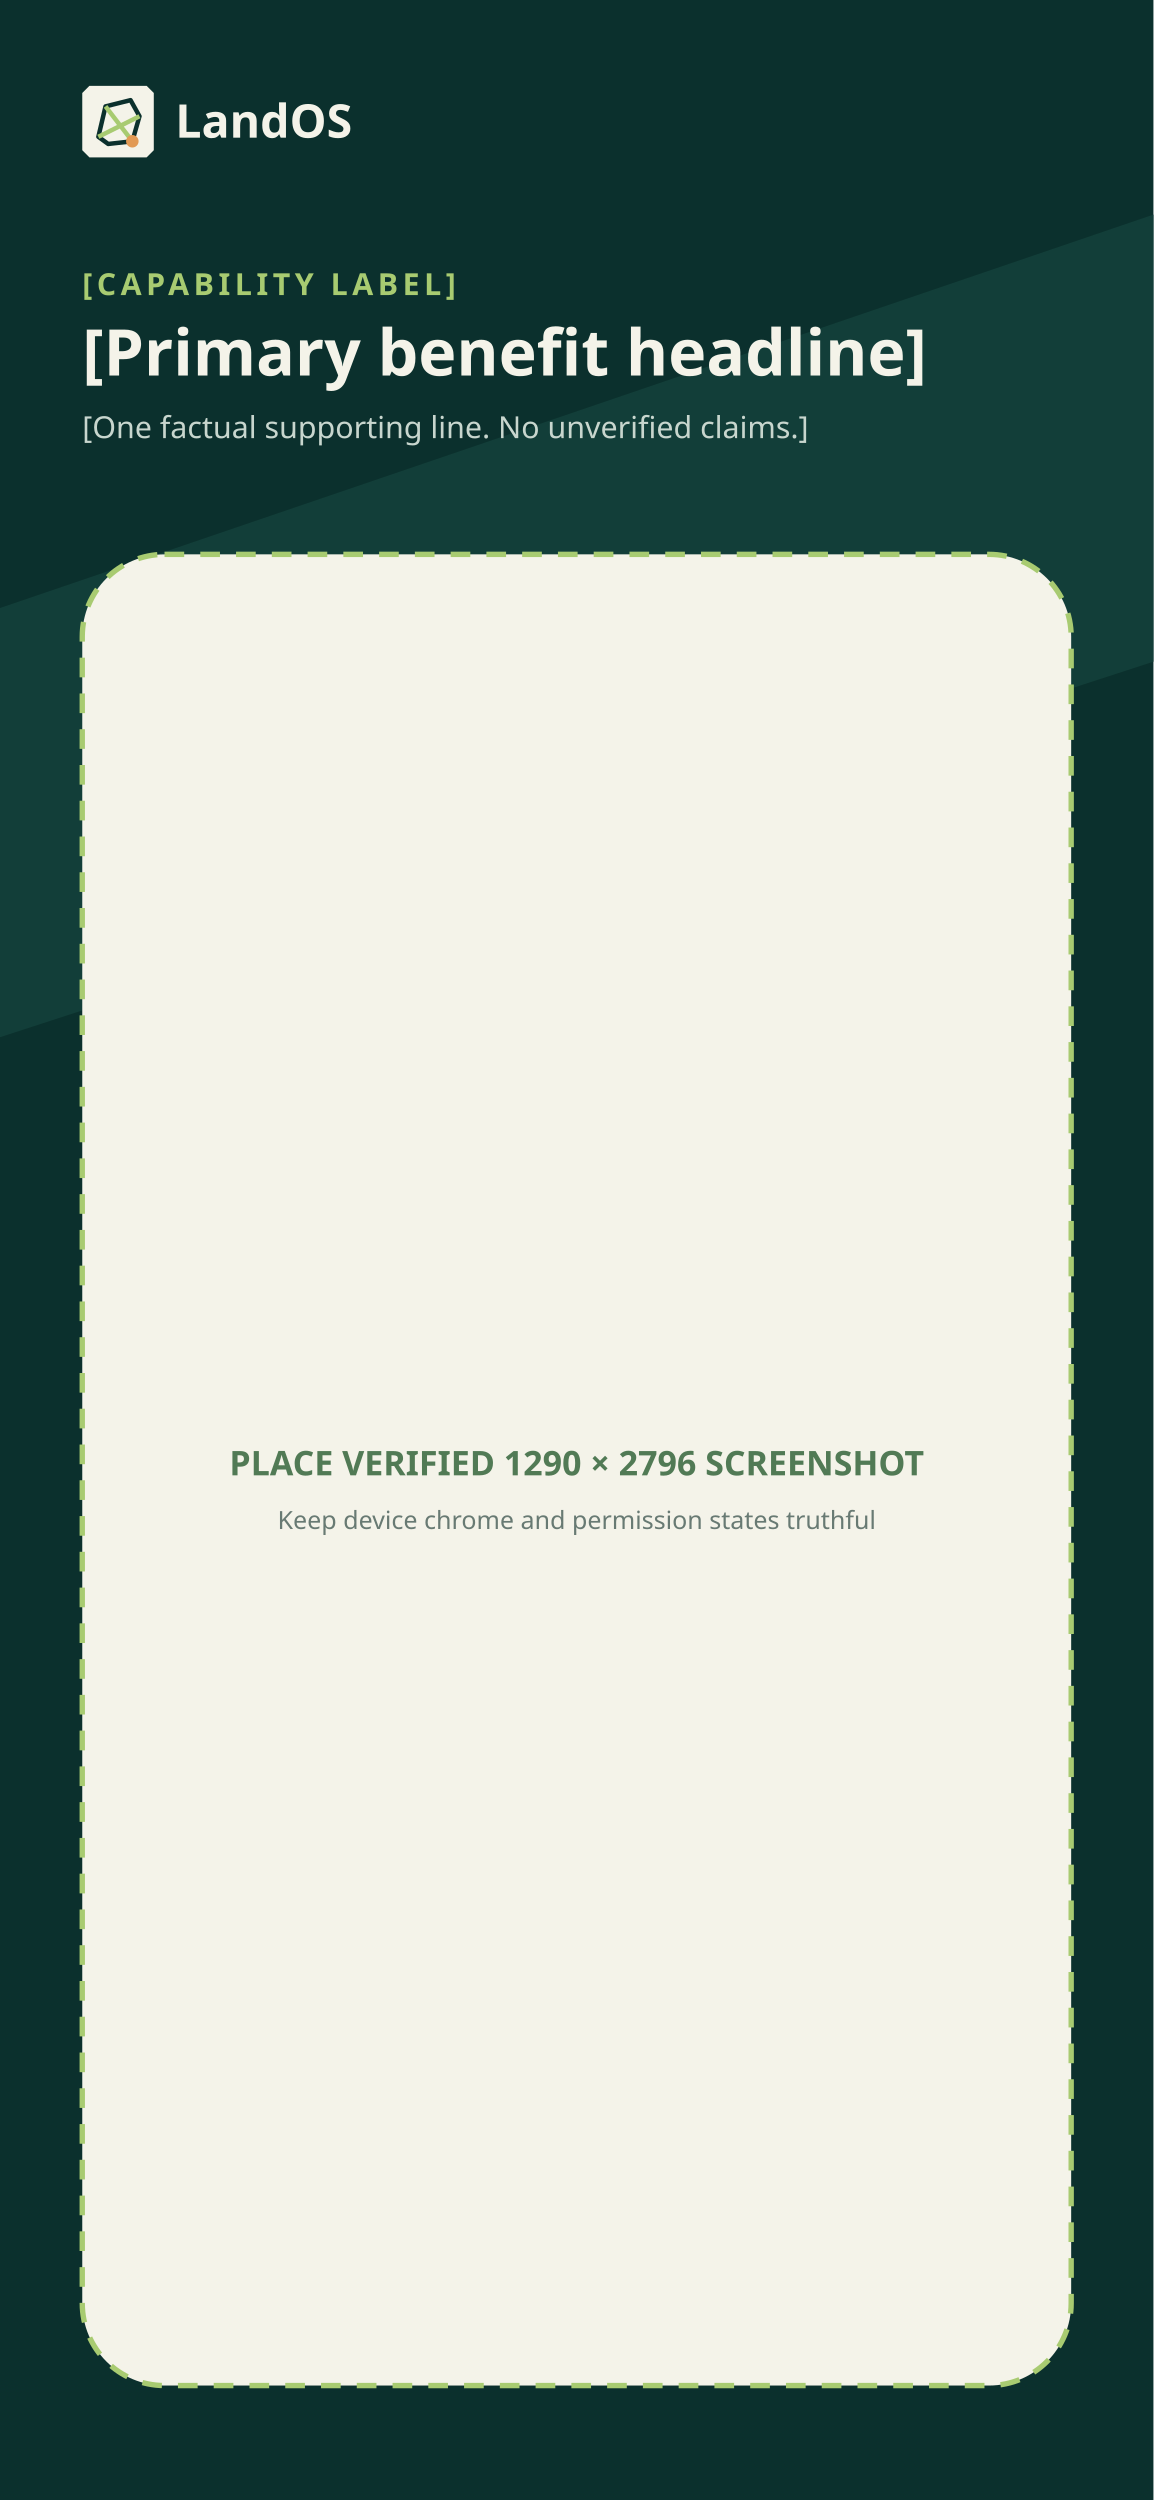
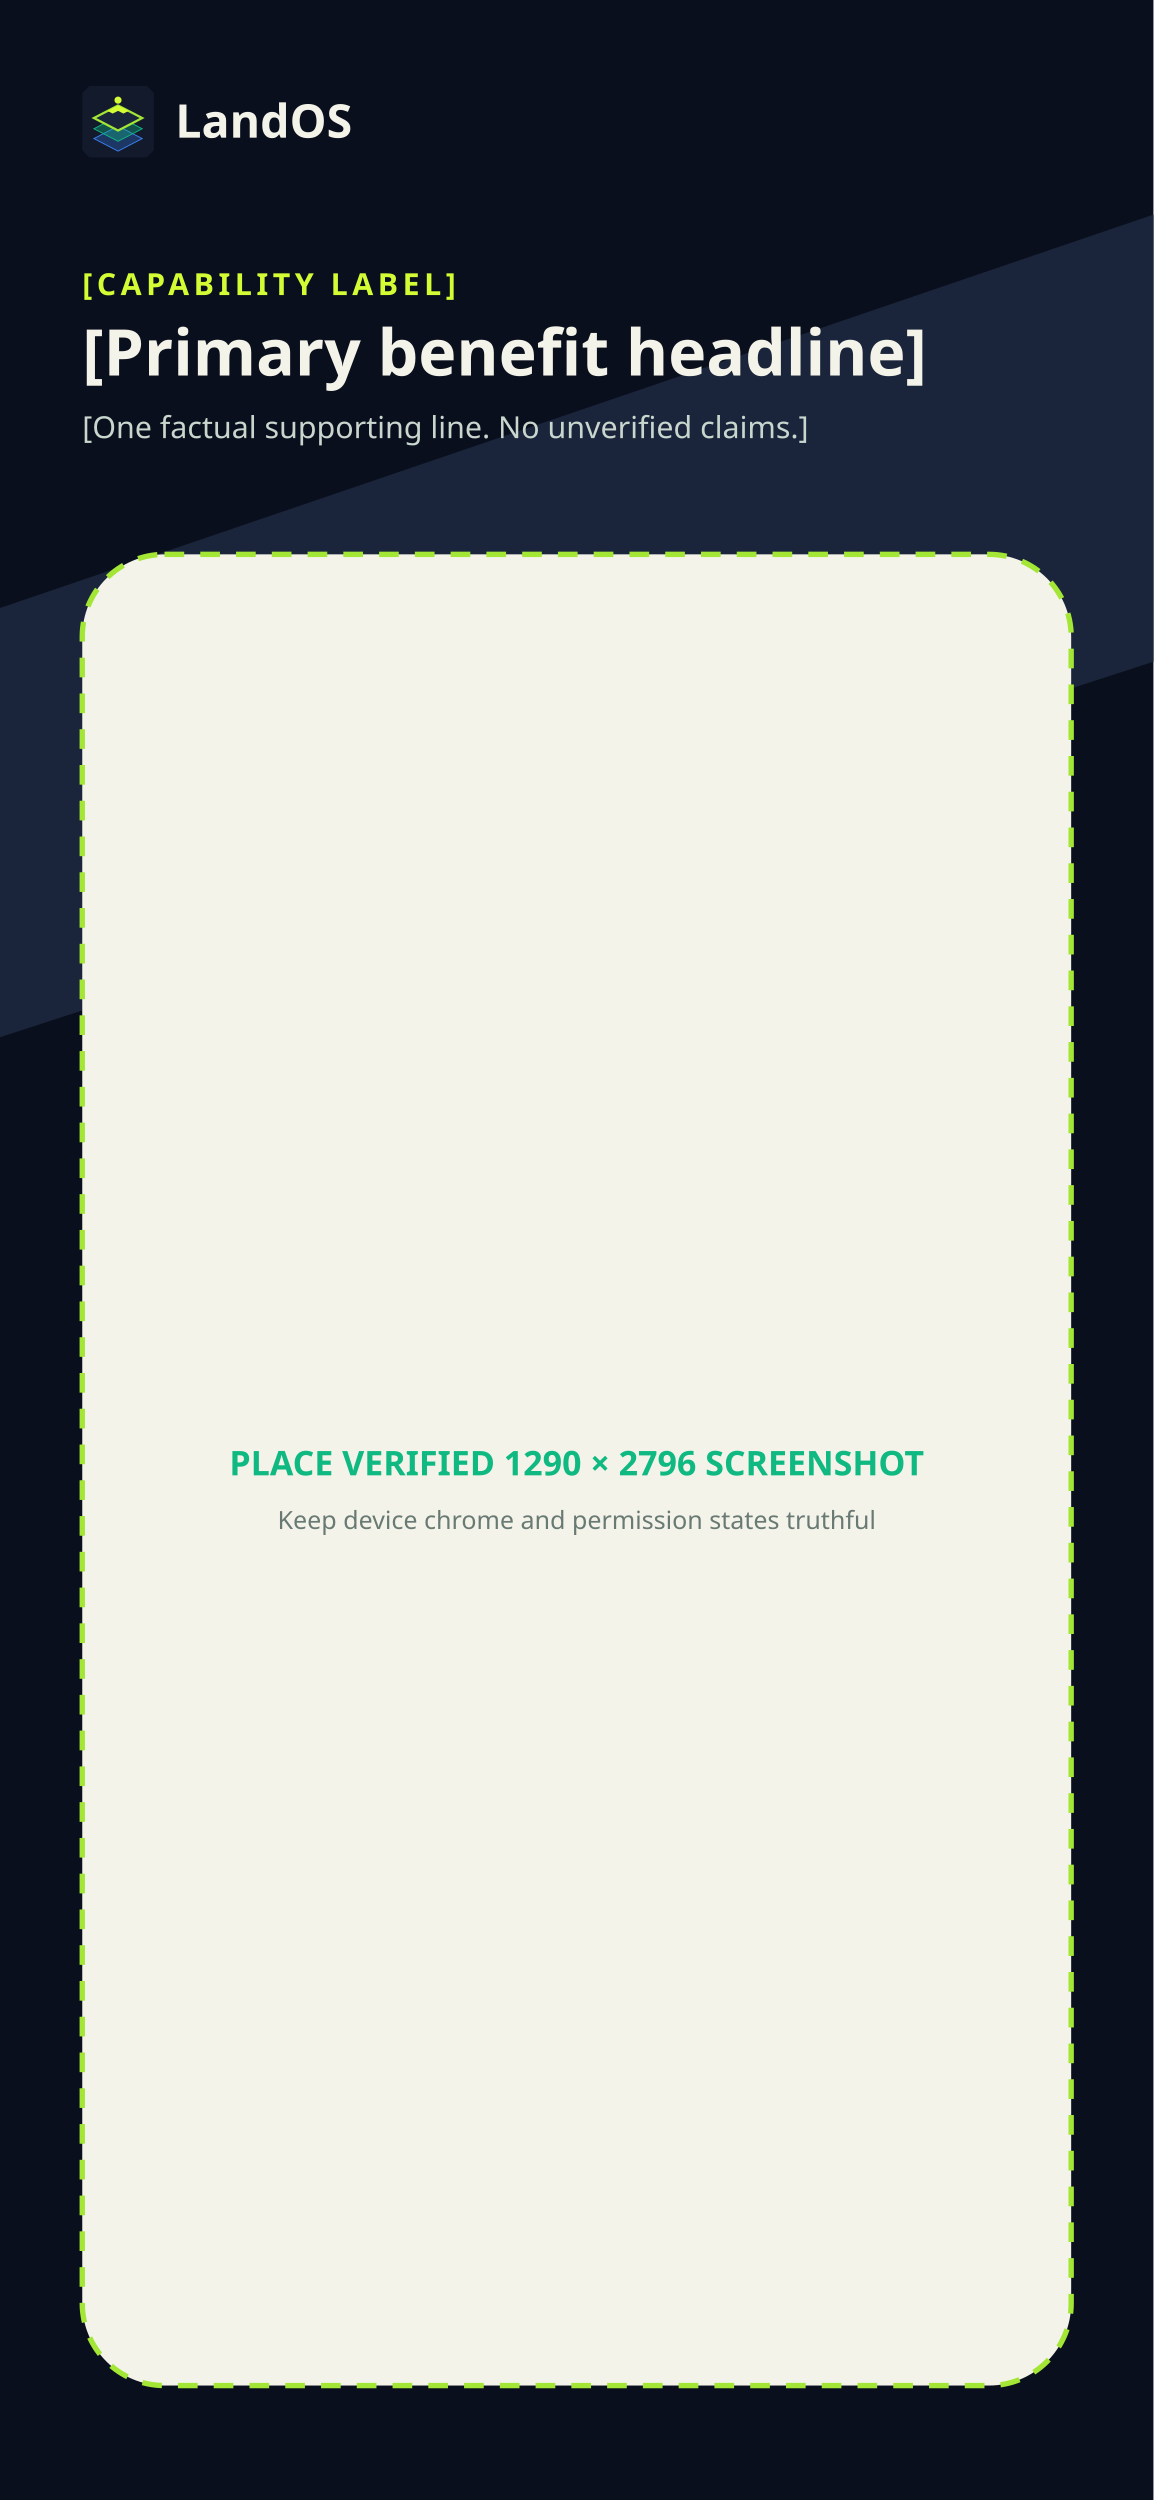
<svg xmlns="http://www.w3.org/2000/svg" viewBox="0 0 1290 2796" role="img" aria-labelledby="title desc">
-   <rect width="1290" height="2796" fill="#0B302D" />
-   <path d="M0 680 1290 240v500L0 1160z" fill="#123E39" />
+   <rect width="1290" height="2796" fill="#0A0F1D" />
+   <path d="M0 680 1290 240v500L0 1160z" fill="#1A253B" />
  <g transform="translate(92 96)">
-     <path fill="#F4F3E9" d="M8 0h64l8 8v64l-8 8H8l-8-8V8z" />
-     <path fill="none" stroke="#0B302D" stroke-width="5" stroke-linecap="round" stroke-linejoin="round" d="m18 57 8-34 28-7 10 18-8 28-27 3z" />
-     <path fill="none" stroke="#A8CB71" stroke-width="5" d="m26 23 30 39M18 57l46-23" />
-     <circle cx="56" cy="62" r="7" fill="#E29A55" />
+     <path fill="#121A2C" d="M8 0h64l8 8v64l-8 8H8l-8-8V8z" />
+     <path fill="#3B82F6" fill-opacity=".28" stroke="#3B82F6" d="m40 45 27 14-27 14-27-14z" />
+     <path fill="#10B981" fill-opacity=".35" stroke="#10B981" d="m40 34 27 14-27 14-27-14z" />
+     <path fill="#18253A" stroke="#A3E635" stroke-width="2.5" d="m40 22 27 14-27 14-27-14z" />
+     <path fill="#D4FC34" d="m40 22 12 6-6 3-6-3-6 3-6-3z" />
+     <circle cx="40" cy="16" r="4" fill="#D4FC34" />
    <text x="104" y="58" fill="#F4F3E9" font-family="system-ui,sans-serif" font-size="52" font-weight="750">LandOS</text>
  </g>
-   <text x="92" y="330" fill="#A8CB71" font-family="system-ui,sans-serif" font-size="34" font-weight="700" letter-spacing="5">[CAPABILITY LABEL]</text>
+   <text x="92" y="330" fill="#D4FC34" font-family="system-ui,sans-serif" font-size="34" font-weight="700" letter-spacing="5">[CAPABILITY LABEL]</text>
  <text x="92" y="420" fill="#F4F3E9" font-family="system-ui,sans-serif" font-size="72" font-weight="750">[Primary benefit headline]</text>
  <text x="92" y="490" fill="#C8D6CE" font-family="system-ui,sans-serif" font-size="34">[One factual supporting line. No unverified claims.]</text>
-   <rect x="92" y="620" width="1106" height="2048" rx="92" fill="#F4F3E9" stroke="#A8CB71" stroke-width="6" stroke-dasharray="22 18" />
-   <text x="645" y="1650" fill="#517A55" text-anchor="middle" font-family="system-ui,sans-serif" font-size="38" font-weight="650">PLACE VERIFIED 1290 × 2796 SCREENSHOT</text>
+   <rect x="92" y="620" width="1106" height="2048" rx="92" fill="#F4F3E9" stroke="#A3E635" stroke-width="6" stroke-dasharray="22 18" />
+   <text x="645" y="1650" fill="#10B981" text-anchor="middle" font-family="system-ui,sans-serif" font-size="38" font-weight="650">PLACE VERIFIED 1290 × 2796 SCREENSHOT</text>
  <text x="645" y="1710" fill="#687A73" text-anchor="middle" font-family="system-ui,sans-serif" font-size="28">Keep device chrome and permission states truthful</text>
</svg>
